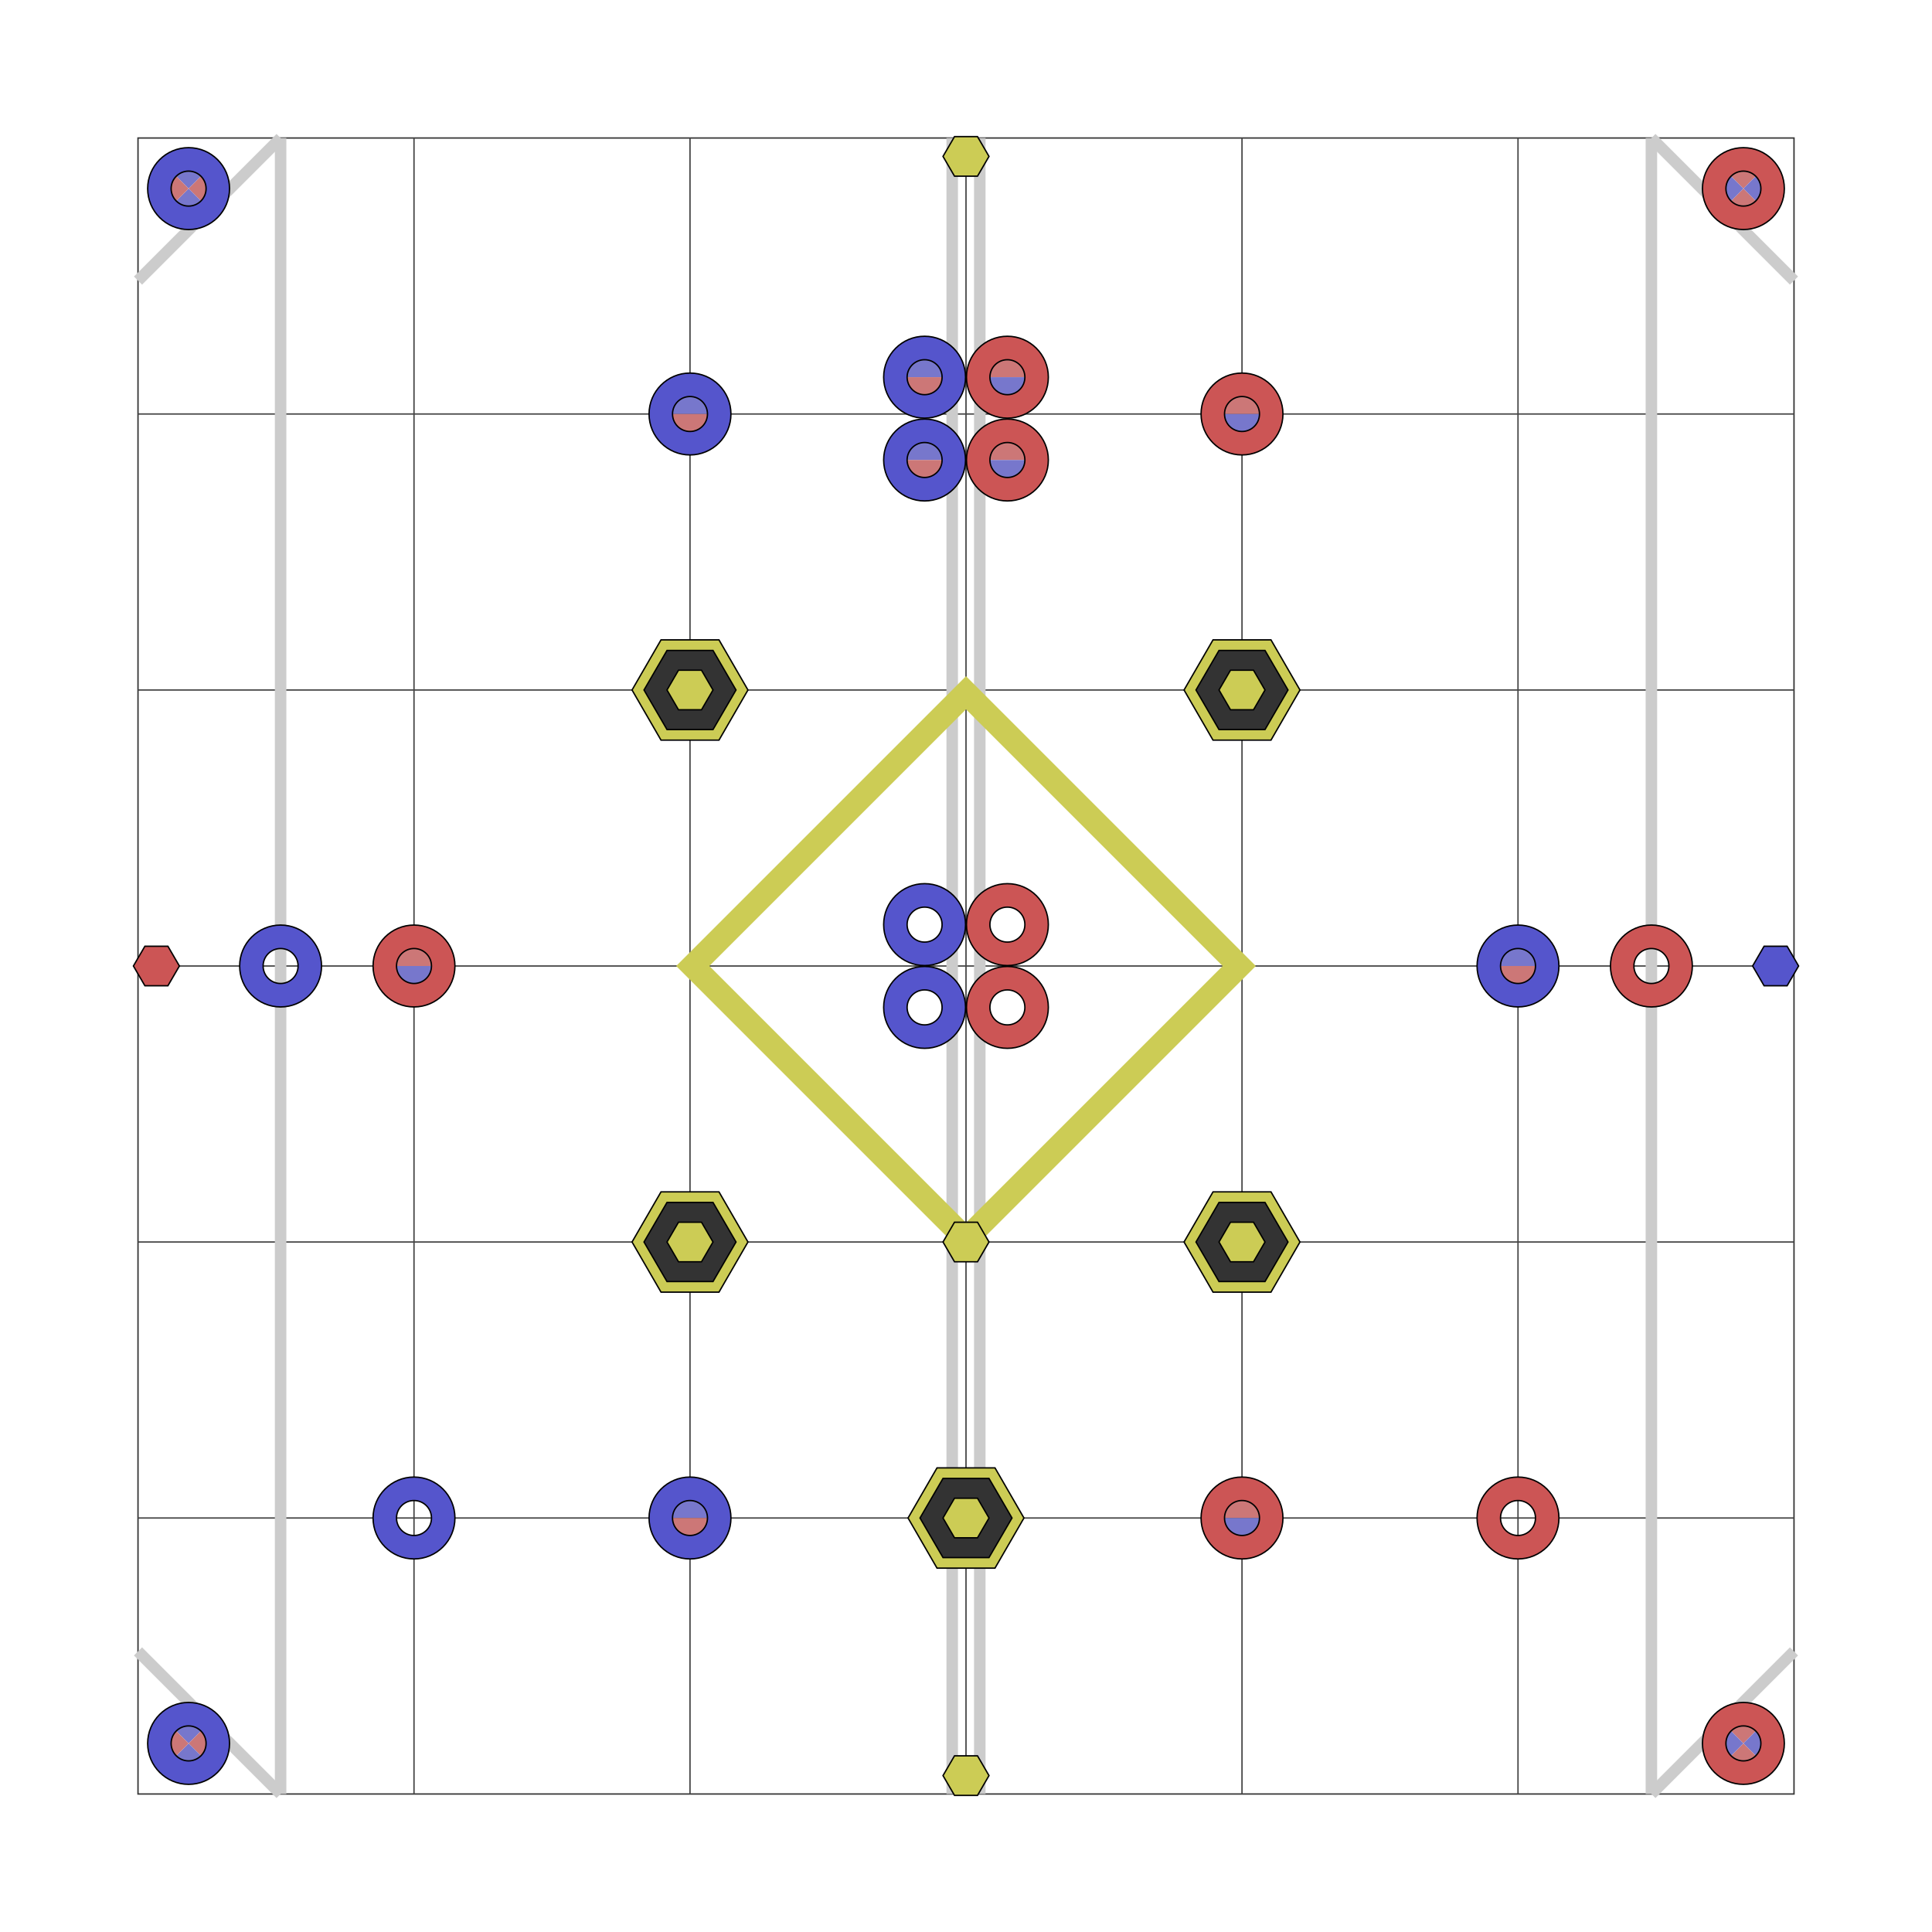
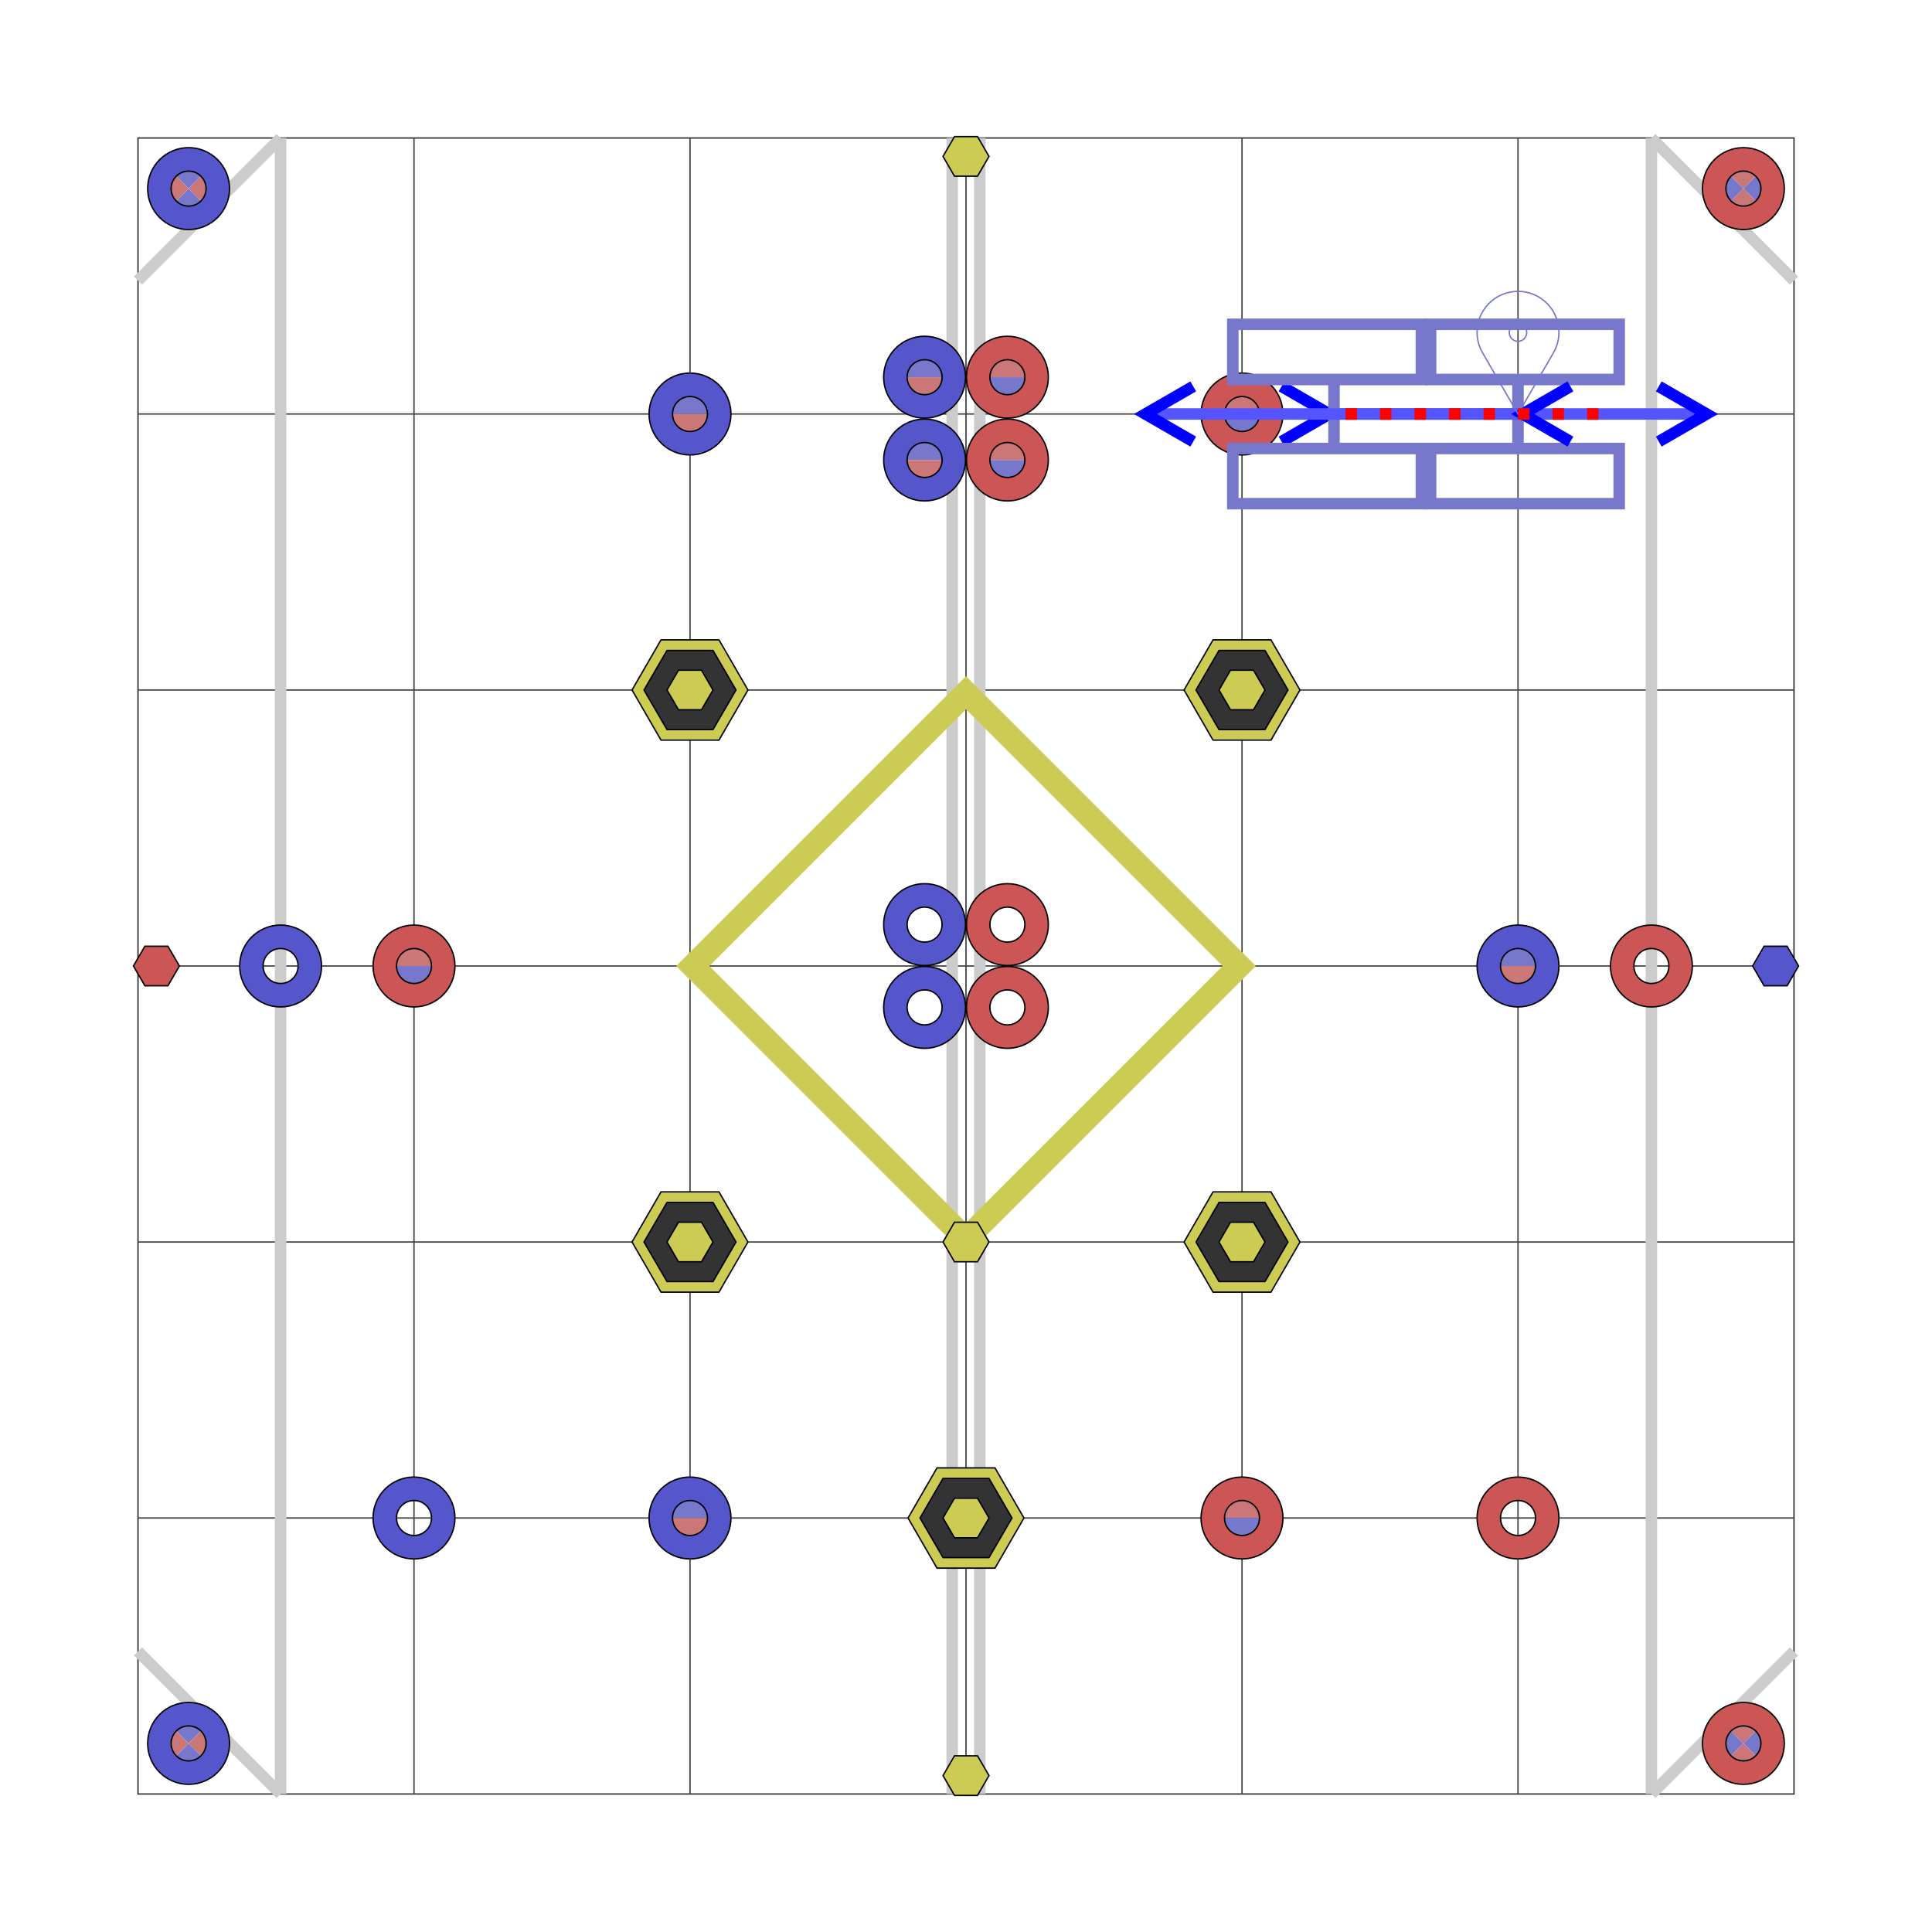
<svg xmlns="http://www.w3.org/2000/svg" version="1.1" width="600" height="600" viewBox="-2100 -2100 4200 4200">
  <g transform="scale(1, -1)">
    <rect x="-2100" y="-2100" width="4200" height="4200" fill="#ffffff" />
    <rect x="-1800" y="-1800" width="3600" height="3600" fill="none" stroke="#333333" stroke-width="3" />
    <line x1="-1800" y1="-1200" x2="1800" y2="-1200" stroke="#444444" stroke-width="3" />
    <line x1="-1800" y1="-600" x2="1800" y2="-600" stroke="#444444" stroke-width="3" />
    <line x1="-1800" y1="0" x2="1800" y2="0" stroke="#444444" stroke-width="3" />
    <line x1="-1800" y1="600" x2="1800" y2="600" stroke="#444444" stroke-width="3" />
    <line x1="-1800" y1="1200" x2="1800" y2="1200" stroke="#444444" stroke-width="3" />
    <line x1="-1200" y1="-1800" x2="-1200" y2="1800" stroke="#444444" stroke-width="3" />
    <line x1="-600" y1="-1800" x2="-600" y2="1800" stroke="#444444" stroke-width="3" />
    <line x1="0" y1="-1800" x2="0" y2="1800" stroke="#444444" stroke-width="3" />
    <line x1="600" y1="-1800" x2="600" y2="1800" stroke="#444444" stroke-width="3" />
    <line x1="1200" y1="-1800" x2="1200" y2="1800" stroke="#444444" stroke-width="3" />
    <line x1="-1490" y1="-1800" x2="-1490" y2="1800" stroke="#cccccc" stroke-width="25" />
    <line x1="-30" y1="-1800" x2="-30" y2="1800" stroke="#cccccc" stroke-width="25" />
    <line x1="30" y1="-1800" x2="30" y2="1800" stroke="#cccccc" stroke-width="25" />
    <line x1="1490" y1="-1800" x2="1490" y2="1800" stroke="#cccccc" stroke-width="25" />
    <line x1="-1800" y1="-1490" x2="-1490" y2="-1800" stroke="#cccccc" stroke-width="25" />
    <line x1="1800" y1="-1490" x2="1490" y2="-1800" stroke="#cccccc" stroke-width="25" />
    <line x1="-1800" y1="1490" x2="-1490" y2="1800" stroke="#cccccc" stroke-width="25" />
    <line x1="1800" y1="1490" x2="1490" y2="1800" stroke="#cccccc" stroke-width="25" />
    <rect x="-420" y="-420" width="840" height="840" transform="rotate(45)" stroke="#cccc55" fill="none" stroke-width="51" />
    <polygon points="-1710,0 -1735,43 -1785,43 -1810,0 -1785,-43 -1735,-43" fill="#cc5555" stroke="#000000" stroke-width="3" />
    <polygon points="1810,0 1785,43 1735,43 1710,0 1735,-43 1785,-43" fill="#5555cc" stroke="#000000" stroke-width="3" />
    <polygon points="50,1760 25,1803 -25,1803 -50,1760 -25,1717 25,1717" fill="#cccc55" stroke="#000000" stroke-width="3" />
    <polygon points="50,-600 25,-557 -25,-557 -50,-600 -25,-643 25,-643" fill="#cccc55" stroke="#000000" stroke-width="3" />
    <polygon points="50,-1760 25,-1717 -25,-1717 -50,-1760 -25,-1803 25,-1803" fill="#cccc55" stroke="#000000" stroke-width="3" />
    <polygon points="-474,600 -537,709 -663,709 -726,600 -663,491 -537,491" fill="#cccc55" stroke="#000000" stroke-width="3" />
    <polygon points="-500,600 -550,686 -650,686 -700,600 -650,514 -550,514" fill="#333333" stroke="#000000" stroke-width="3" />
    <polygon points="-550,600 -575,643 -625,643 -650,600 -625,557 -575,557" fill="#cccc55" stroke="#000000" stroke-width="3" />
    <polygon points="726,600 663,709 537,709 474,600 537,491 663,491" fill="#cccc55" stroke="#000000" stroke-width="3" />
    <polygon points="700,600 650,686 550,686 500,600 550,514 650,514" fill="#333333" stroke="#000000" stroke-width="3" />
    <polygon points="650,600 625,643 575,643 550,600 575,557 625,557" fill="#cccc55" stroke="#000000" stroke-width="3" />
    <polygon points="-474,-600 -537,-491 -663,-491 -726,-600 -663,-709 -537,-709" fill="#cccc55" stroke="#000000" stroke-width="3" />
    <polygon points="-500,-600 -550,-514 -650,-514 -700,-600 -650,-686 -550,-686" fill="#333333" stroke="#000000" stroke-width="3" />
    <polygon points="-550,-600 -575,-557 -625,-557 -650,-600 -625,-643 -575,-643" fill="#cccc55" stroke="#000000" stroke-width="3" />
    <polygon points="726,-600 663,-491 537,-491 474,-600 537,-709 663,-709" fill="#cccc55" stroke="#000000" stroke-width="3" />
    <polygon points="700,-600 650,-514 550,-514 500,-600 550,-686 650,-686" fill="#333333" stroke="#000000" stroke-width="3" />
    <polygon points="650,-600 625,-557 575,-557 550,-600 575,-643 625,-643" fill="#cccc55" stroke="#000000" stroke-width="3" />
    <polygon points="126,-1200 63,-1091 -63,-1091 -126,-1200 -63,-1309 63,-1309" fill="#cccc55" stroke="#000000" stroke-width="3" />
    <polygon points="100,-1200 50,-1114 -50,-1114 -100,-1200 -50,-1286 50,-1286" fill="#333333" stroke="#000000" stroke-width="3" />
    <polygon points="50,-1200 25,-1157 -25,-1157 -50,-1200 -25,-1243 25,-1243" fill="#cccc55" stroke="#000000" stroke-width="3" />
    <path d="M 1690,1690 l -63,63 a 89,89 0 0,0 126,0 z" fill="#cc7777" />
    <path d="M 1690,1690 l 63,63 a 89,89 0 0,0 0,-126 z" fill="#7777cc" />
    <path d="M 1690,1690 l 63,-63 a 89,89 0 0,0 -126,0 z" fill="#cc7777" />
    <path d="M 1690,1690 l -63,-63 a 89,89 0 0,0 0,126 z" fill="#7777cc" />
    <path d="M 1601,1690 a 89 89 0 0 0 178 0 a 89 89 0 0 0 -178 0 z m 51 0 a 38 38 0 0 0 76 0 a 38 38 0 0 0 -76 0 z" fill="#cc5555" stroke="#000000" stroke-width="3" fill-rule="evenodd" />
    <path d="M 1690,-1690 l -63,63 a 89,89 0 0,0 126,0 z" fill="#cc7777" />
    <path d="M 1690,-1690 l 63,63 a 89,89 0 0,0 0,-126 z" fill="#7777cc" />
    <path d="M 1690,-1690 l 63,-63 a 89,89 0 0,0 -126,0 z" fill="#cc7777" />
    <path d="M 1690,-1690 l -63,-63 a 89,89 0 0,0 0,126 z" fill="#7777cc" />
    <path d="M 1601,-1690 a 89 89 0 0 0 178 0 a 89 89 0 0 0 -178 0 z m 51 0 a 38 38 0 0 0 76 0 a 38 38 0 0 0 -76 0 z" fill="#cc5555" stroke="#000000" stroke-width="3" fill-rule="evenodd" />
    <path d="M -1690,1690 l -63,63 a 89,89 0 0,0 126,0 z" fill="#7777cc" />
    <path d="M -1690,1690 l 63,63 a 89,89 0 0,0 0,-126 z" fill="#cc7777" />
    <path d="M -1690,1690 l 63,-63 a 89,89 0 0,0 -126,0 z" fill="#7777cc" />
    <path d="M -1690,1690 l -63,-63 a 89,89 0 0,0 0,126 z" fill="#cc7777" />
    <path d="M -1779,1690 a 89 89 0 0 0 178 0 a 89 89 0 0 0 -178 0 z m 51 0 a 38 38 0 0 0 76 0 a 38 38 0 0 0 -76 0 z" fill="#5555cc" stroke="#000000" stroke-width="3" fill-rule="evenodd" />
    <path d="M -1690,-1690 l -63,63 a 89,89 0 0,0 126,0 z" fill="#7777cc" />
    <path d="M -1690,-1690 l 63,63 a 89,89 0 0,0 0,-126 z" fill="#cc7777" />
    <path d="M -1690,-1690 l 63,-63 a 89,89 0 0,0 -126,0 z" fill="#7777cc" />
    <path d="M -1690,-1690 l -63,-63 a 89,89 0 0,0 0,126 z" fill="#cc7777" />
    <path d="M -1779,-1690 a 89 89 0 0 0 178 0 a 89 89 0 0 0 -178 0 z m 51 0 a 38 38 0 0 0 76 0 a 38 38 0 0 0 -76 0 z" fill="#5555cc" stroke="#000000" stroke-width="3" fill-rule="evenodd" />
    <path d="M 1,1280 a 89,89 0 1,0 178,0" fill="#cc7777" />
    <path d="M 1,1280 a 89,89 0 1,1 178,0" fill="#7777cc" />
    <path d="M 1,1280 a 89 89 0 0 0 178 0 a 89 89 0 0 0 -178 0 z m 51 0 a 38 38 0 0 0 76 0 a 38 38 0 0 0 -76 0 z" fill="#cc5555" stroke="#000000" stroke-width="3" fill-rule="evenodd" />
    <path d="M 511,1200 a 89,89 0 1,0 178,0" fill="#cc7777" />
    <path d="M 511,1200 a 89,89 0 1,1 178,0" fill="#7777cc" />
    <path d="M 511,1200 a 89 89 0 0 0 178 0 a 89 89 0 0 0 -178 0 z m 51 0 a 38 38 0 0 0 76 0 a 38 38 0 0 0 -76 0 z" fill="#cc5555" stroke="#000000" stroke-width="3" fill-rule="evenodd" />
    <path d="M 1,1100 a 89,89 0 1,0 178,0" fill="#cc7777" />
    <path d="M 1,1100 a 89,89 0 1,1 178,0" fill="#7777cc" />
    <path d="M 1,1100 a 89 89 0 0 0 178 0 a 89 89 0 0 0 -178 0 z m 51 0 a 38 38 0 0 0 76 0 a 38 38 0 0 0 -76 0 z" fill="#cc5555" stroke="#000000" stroke-width="3" fill-rule="evenodd" />
    <path d="M -1289,0 a 89,89 0 1,0 178,0" fill="#cc7777" />
    <path d="M -1289,0 a 89,89 0 1,1 178,0" fill="#7777cc" />
    <path d="M -1289,0 a 89 89 0 0 0 178 0 a 89 89 0 0 0 -178 0 z m 51 0 a 38 38 0 0 0 76 0 a 38 38 0 0 0 -76 0 z" fill="#cc5555" stroke="#000000" stroke-width="3" fill-rule="evenodd" />
    <path d="M 511,-1200 a 89,89 0 1,0 178,0" fill="#cc7777" />
    <path d="M 511,-1200 a 89,89 0 1,1 178,0" fill="#7777cc" />
    <path d="M 511,-1200 a 89 89 0 0 0 178 0 a 89 89 0 0 0 -178 0 z m 51 0 a 38 38 0 0 0 76 0 a 38 38 0 0 0 -76 0 z" fill="#cc5555" stroke="#000000" stroke-width="3" fill-rule="evenodd" />
    <path d="M -179,1280 a 89,89 0 1,0 178,0" fill="#7777cc" />
    <path d="M -179,1280 a 89,89 0 1,1 178,0" fill="#cc7777" />
    <path d="M -179,1280 a 89 89 0 0 0 178 0 a 89 89 0 0 0 -178 0 z m 51 0 a 38 38 0 0 0 76 0 a 38 38 0 0 0 -76 0 z" fill="#5555cc" stroke="#000000" stroke-width="3" fill-rule="evenodd" />
    <path d="M -689,1200 a 89,89 0 1,0 178,0" fill="#7777cc" />
    <path d="M -689,1200 a 89,89 0 1,1 178,0" fill="#cc7777" />
    <path d="M -689,1200 a 89 89 0 0 0 178 0 a 89 89 0 0 0 -178 0 z m 51 0 a 38 38 0 0 0 76 0 a 38 38 0 0 0 -76 0 z" fill="#5555cc" stroke="#000000" stroke-width="3" fill-rule="evenodd" />
    <path d="M -179,1100 a 89,89 0 1,0 178,0" fill="#7777cc" />
    <path d="M -179,1100 a 89,89 0 1,1 178,0" fill="#cc7777" />
    <path d="M -179,1100 a 89 89 0 0 0 178 0 a 89 89 0 0 0 -178 0 z m 51 0 a 38 38 0 0 0 76 0 a 38 38 0 0 0 -76 0 z" fill="#5555cc" stroke="#000000" stroke-width="3" fill-rule="evenodd" />
    <path d="M 1111,0 a 89,89 0 1,0 178,0" fill="#7777cc" />
    <path d="M 1111,0 a 89,89 0 1,1 178,0" fill="#cc7777" />
    <path d="M 1111,0 a 89 89 0 0 0 178 0 a 89 89 0 0 0 -178 0 z m 51 0 a 38 38 0 0 0 76 0 a 38 38 0 0 0 -76 0 z" fill="#5555cc" stroke="#000000" stroke-width="3" fill-rule="evenodd" />
    <path d="M -689,-1200 a 89,89 0 1,0 178,0" fill="#7777cc" />
    <path d="M -689,-1200 a 89,89 0 1,1 178,0" fill="#cc7777" />
    <path d="M -689,-1200 a 89 89 0 0 0 178 0 a 89 89 0 0 0 -178 0 z m 51 0 a 38 38 0 0 0 76 0 a 38 38 0 0 0 -76 0 z" fill="#5555cc" stroke="#000000" stroke-width="3" fill-rule="evenodd" />
    <path d="M 1,90 a 89 89 0 0 0 178 0 a 89 89 0 0 0 -178 0 z m 51 0 a 38 38 0 0 0 76 0 a 38 38 0 0 0 -76 0 z" fill="#cc5555" stroke="#000000" stroke-width="3" fill-rule="evenodd" />
    <path d="M 1401,0 a 89 89 0 0 0 178 0 a 89 89 0 0 0 -178 0 z m 51 0 a 38 38 0 0 0 76 0 a 38 38 0 0 0 -76 0 z" fill="#cc5555" stroke="#000000" stroke-width="3" fill-rule="evenodd" />
    <path d="M 1,-90 a 89 89 0 0 0 178 0 a 89 89 0 0 0 -178 0 z m 51 0 a 38 38 0 0 0 76 0 a 38 38 0 0 0 -76 0 z" fill="#cc5555" stroke="#000000" stroke-width="3" fill-rule="evenodd" />
    <path d="M 1111,-1200 a 89 89 0 0 0 178 0 a 89 89 0 0 0 -178 0 z m 51 0 a 38 38 0 0 0 76 0 a 38 38 0 0 0 -76 0 z" fill="#cc5555" stroke="#000000" stroke-width="3" fill-rule="evenodd" />
    <path d="M -179,90 a 89 89 0 0 0 178 0 a 89 89 0 0 0 -178 0 z m 51 0 a 38 38 0 0 0 76 0 a 38 38 0 0 0 -76 0 z" fill="#5555cc" stroke="#000000" stroke-width="3" fill-rule="evenodd" />
    <path d="M -1579,0 a 89 89 0 0 0 178 0 a 89 89 0 0 0 -178 0 z m 51 0 a 38 38 0 0 0 76 0 a 38 38 0 0 0 -76 0 z" fill="#5555cc" stroke="#000000" stroke-width="3" fill-rule="evenodd" />
    <path d="M -179,-90 a 89 89 0 0 0 178 0 a 89 89 0 0 0 -178 0 z m 51 0 a 38 38 0 0 0 76 0 a 38 38 0 0 0 -76 0 z" fill="#5555cc" stroke="#000000" stroke-width="3" fill-rule="evenodd" />
    <path d="M -1289,-1200 a 89 89 0 0 0 178 0 a 89 89 0 0 0 -178 0 z m 51 0 a 38 38 0 0 0 76 0 a 38 38 0 0 0 -76 0 z" fill="#5555cc" stroke="#000000" stroke-width="3" fill-rule="evenodd" />
+     <g transform="translate(1200 1200)  rotate(-90)">
+       <rect x="-195" y="-190" width="120" height="410" fill="none" stroke="#7777cc" stroke-width="25" />
+       <rect x="75" y="-190" width="120" height="410" fill="none" stroke="#7777cc" stroke-width="25" />
+       <line x1="-75" y1="0" x2="75" y2="0" stroke="#7777cc" stroke-width="25" />
+       <line x1="0" y1="-410" x2="0" y2="410" stroke="#5555ff" stroke-width="25" />
+       <polyline points="-60,306 0,410 60,306" fill="none" stroke="#0000ff" stroke-width="25" />
+       <polyline points="-60,-514 0,-410 60,-514" fill="none" stroke="#0000ff" stroke-width="25" />
+     </g>
+     <g transform="translate(800 1200)  rotate(-270)">
+       <rect x="-195" y="-190" width="120" height="410" fill="none" stroke="#7777cc" stroke-width="25" />
+       <rect x="75" y="-190" width="120" height="410" fill="none" stroke="#7777cc" stroke-width="25" />
+       <line x1="-75" y1="0" x2="75" y2="0" stroke="#7777cc" stroke-width="25" />
+       <line x1="0" y1="-410" x2="0" y2="410" stroke="#5555ff" stroke-width="25" />
+       <polyline points="-60,306 0,410 60,306" fill="none" stroke="#0000ff" stroke-width="25" />
+       <polyline points="-60,-514 0,-410 60,-514" fill="none" stroke="#0000ff" stroke-width="25" />
+     </g>
+     <path d="M 1200,1200 l -77 133 a 89 89 0 1 0 154 0 z m -19 177 a 19 19 0 0 0 38 0 a 19 19 0 0 0 -38 0 z" fill="none" stroke="#7777cc" stroke-width="3" fill-rule="evenodd" />
+     <polyline points="1200,1200 1400,1200 1200,1200 800,1200" fill="none" stroke="#ff0000" stroke-width="25" stroke-dasharray="25,50" stroke-linejoin="round" stroke-dashoffset="0">
+       <animate attributeName="stroke-dashoffset" values="75;0" dur="1000ms" repeatCount="indefinite" />
+     </polyline>
  </g>
</svg>
